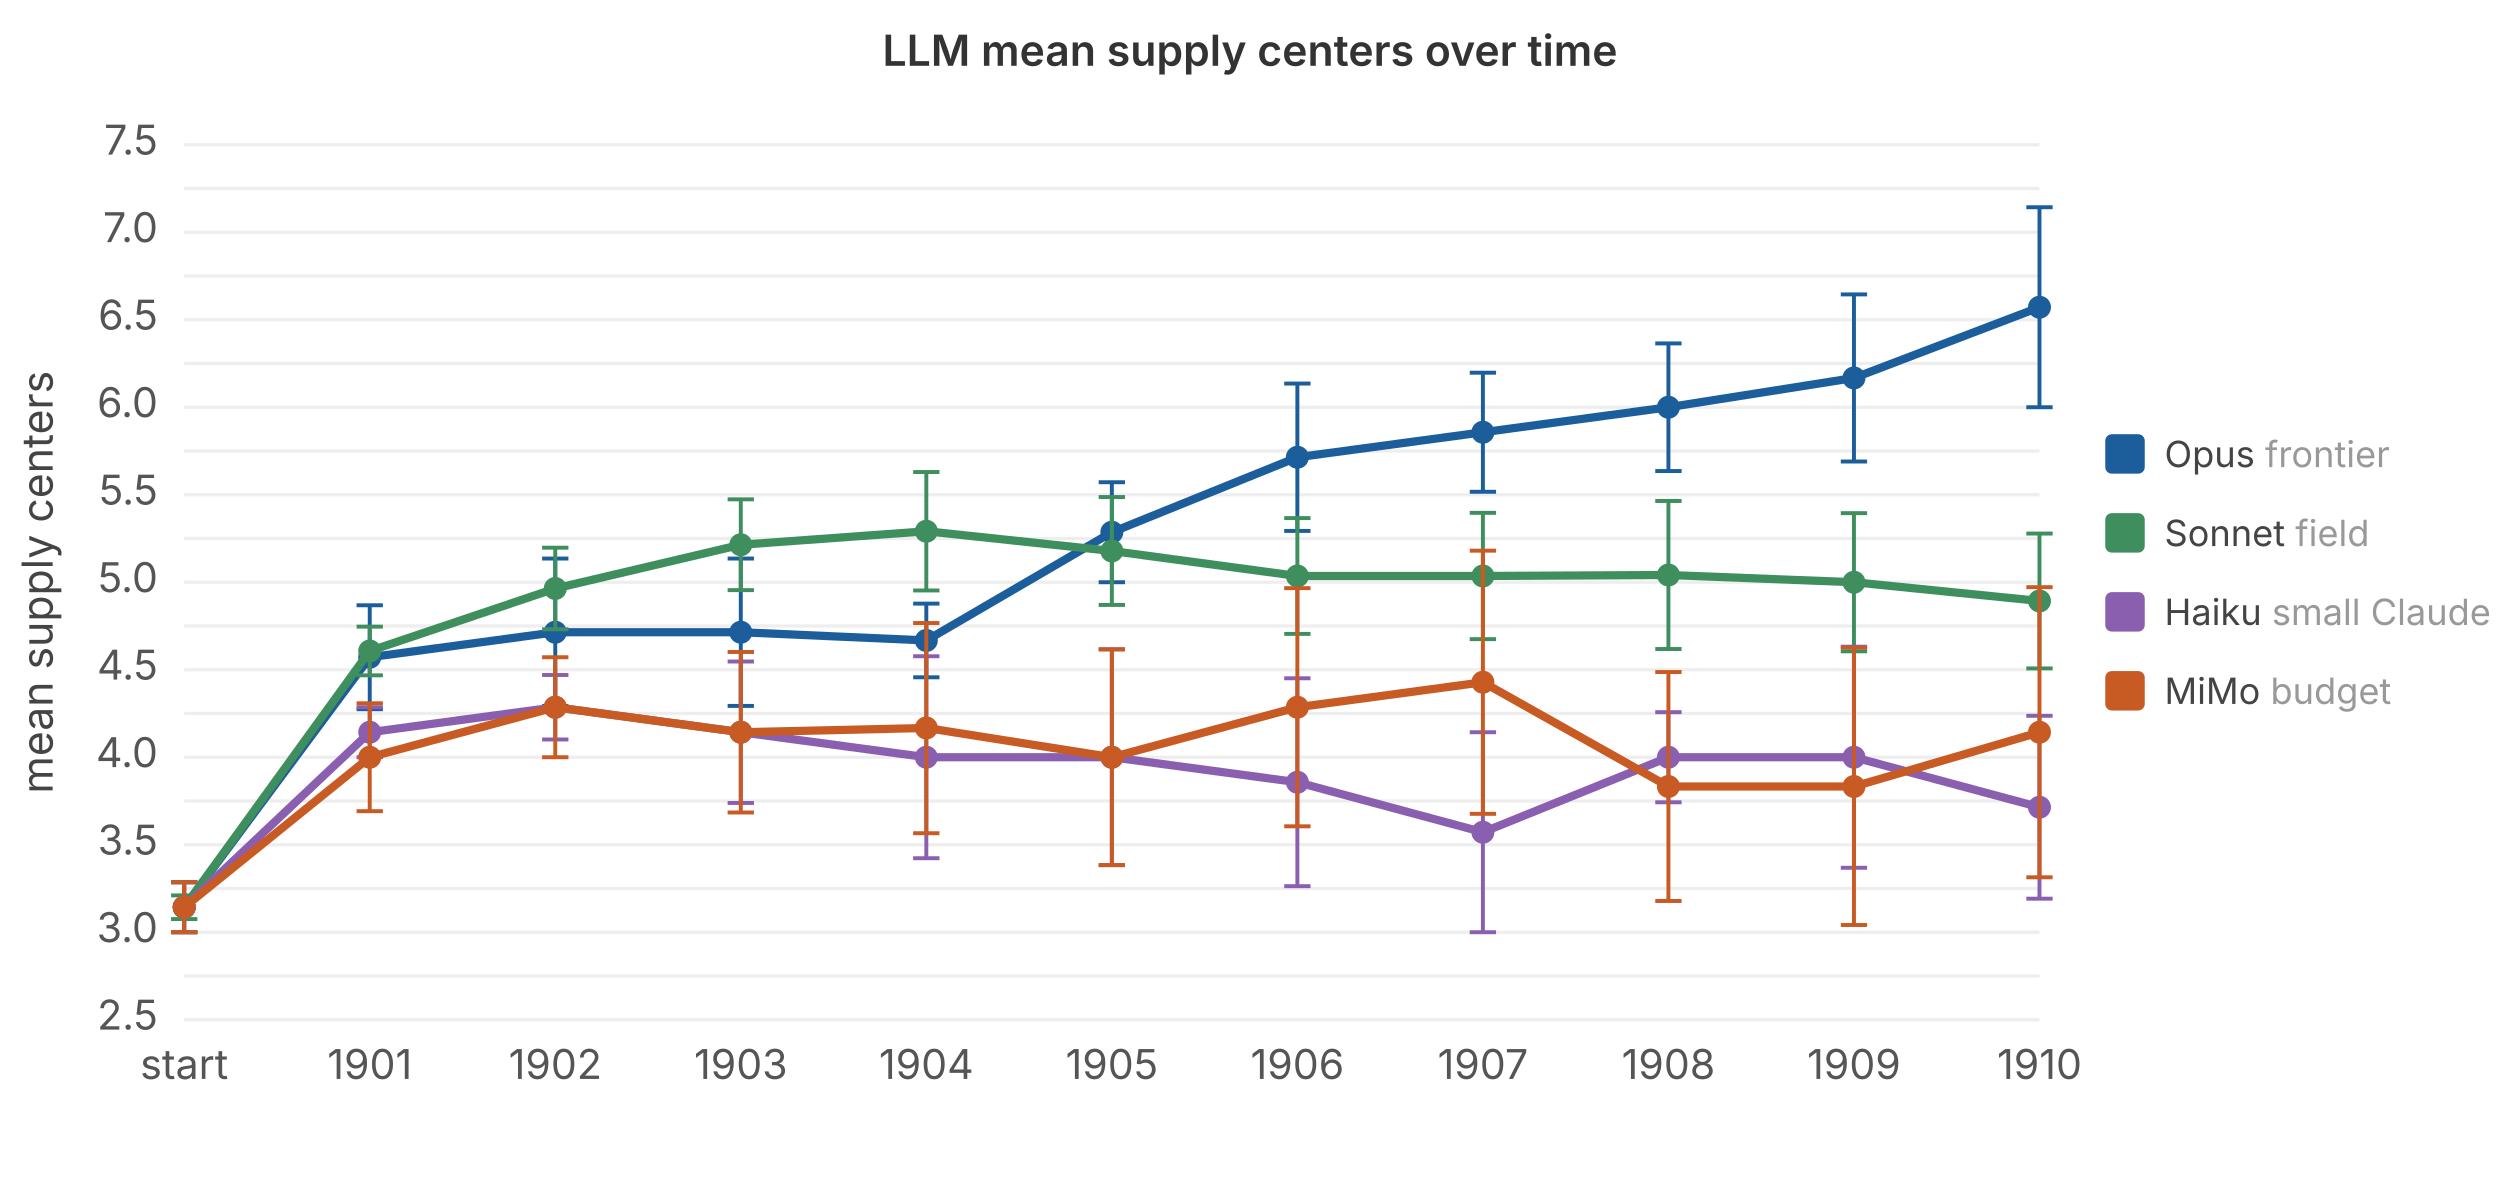
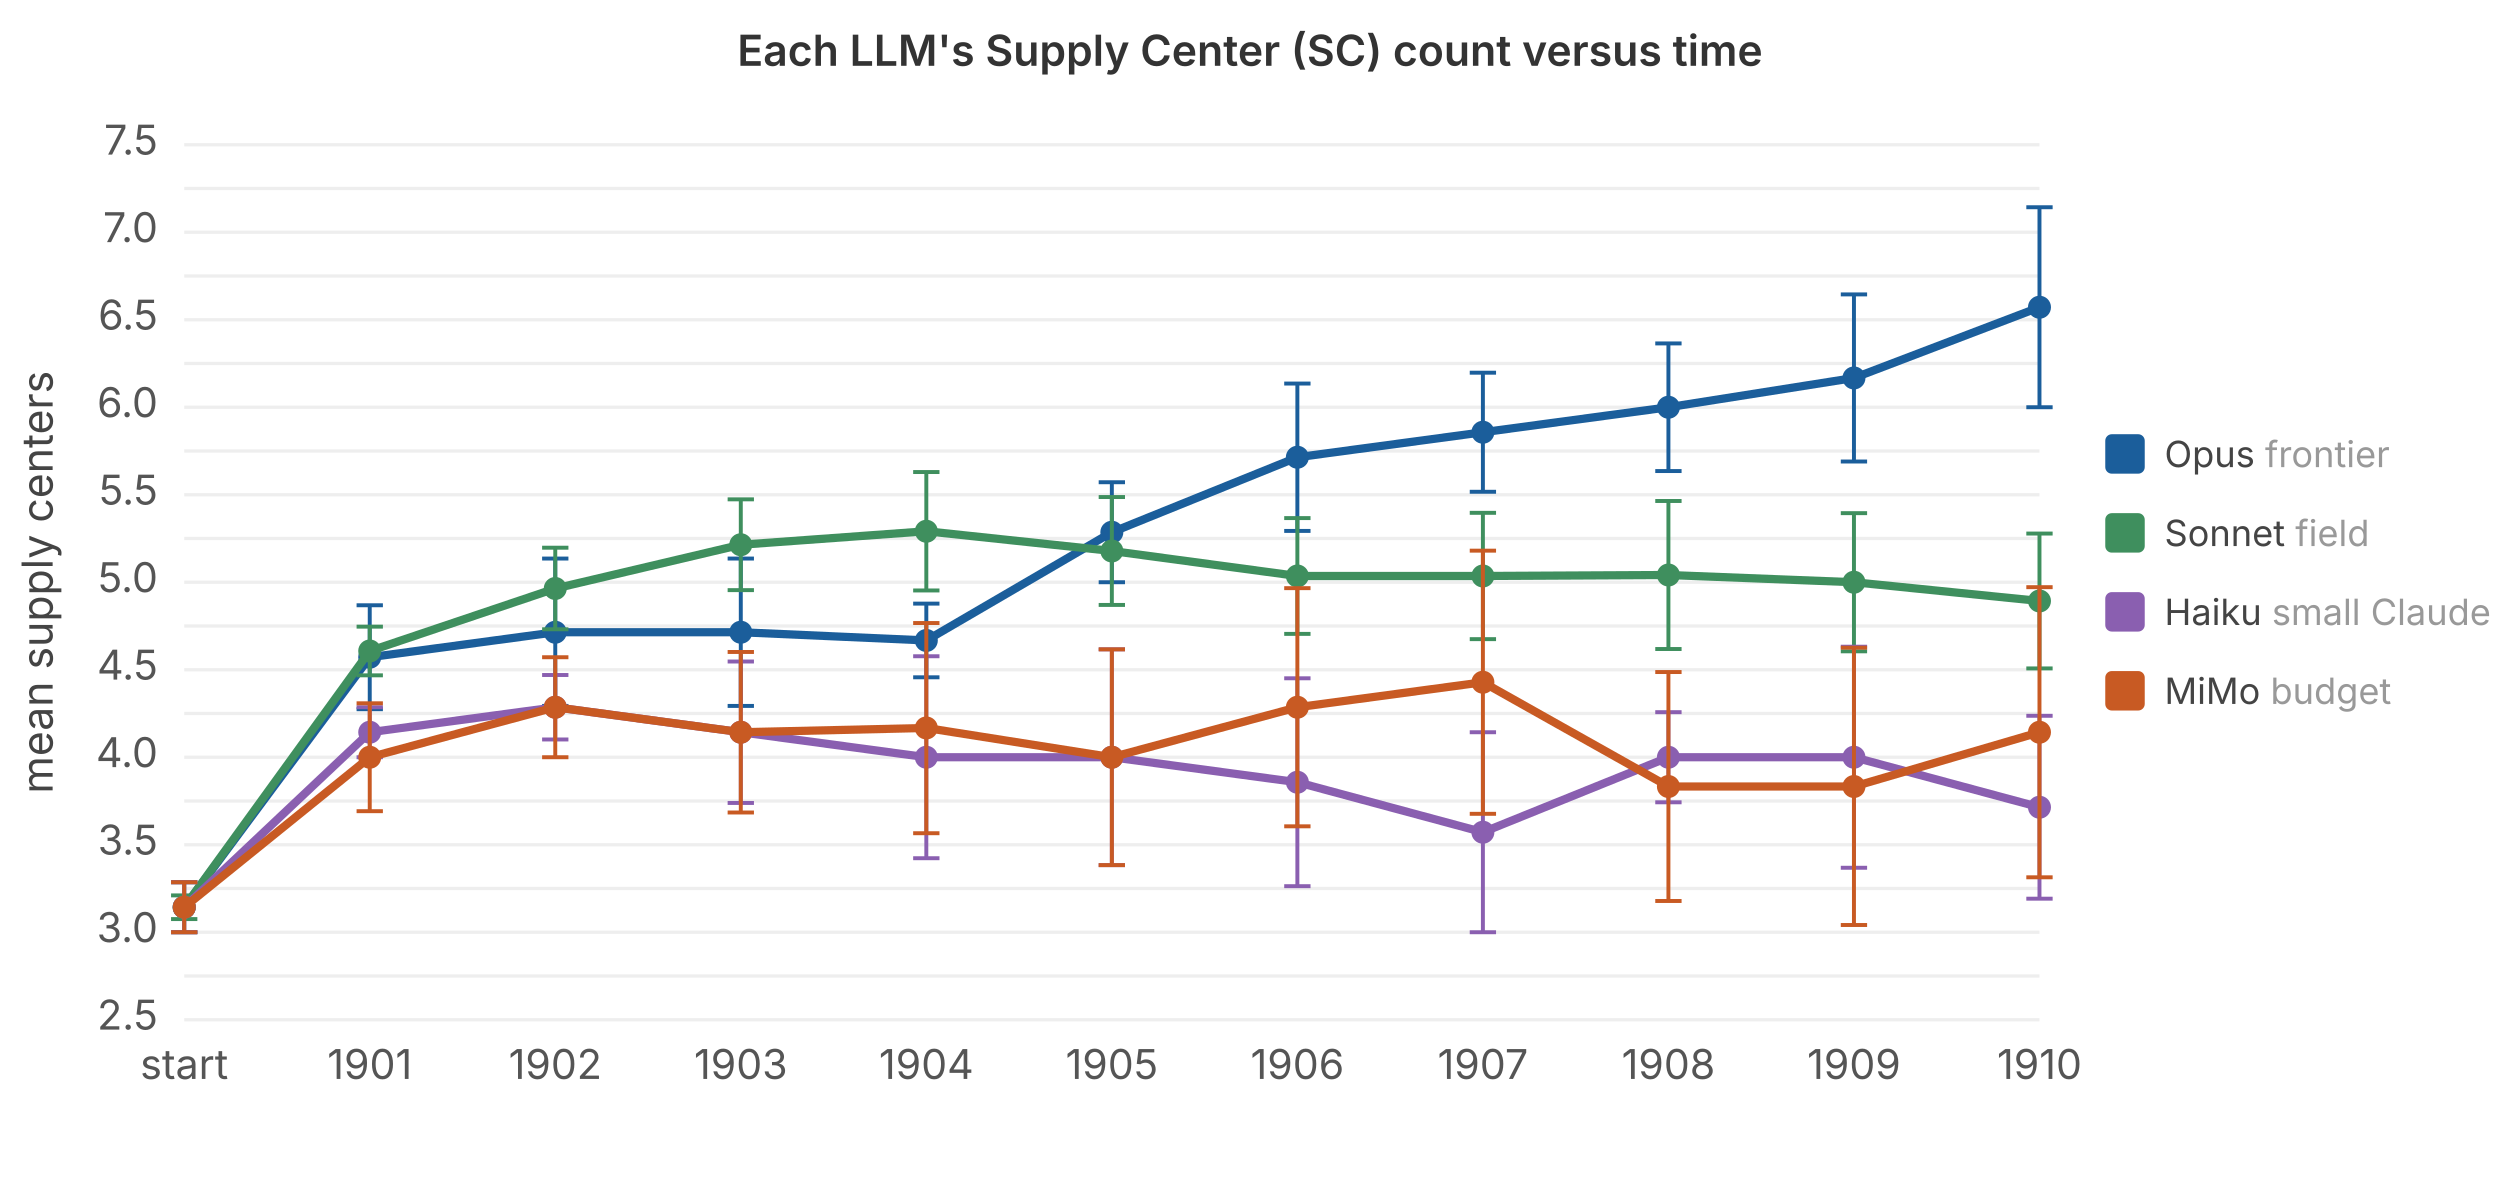
<svg xmlns="http://www.w3.org/2000/svg" viewBox="0 0 760 360" font-family="-apple-system, system-ui, sans-serif" width="760" height="360">
-   <text x="380" y="20" text-anchor="middle" font-size="13" font-weight="600" fill="#333">LLM mean supply centers over time</text>
+   <text x="380" y="20" text-anchor="middle" font-size="13" font-weight="600" fill="#333">Each LLM's Supply Center (SC) count versus time</text>
  <line x1="56" y1="310.0" x2="620" y2="310.0" stroke="#eee" stroke-width="1" />
  <text x="48" y="313.0" text-anchor="end" font-size="12.5" fill="#555">2.5</text>
  <line x1="56" y1="296.7" x2="620" y2="296.7" stroke="#eee" stroke-width="1" />
  <line x1="56" y1="283.4" x2="620" y2="283.4" stroke="#eee" stroke-width="1" />
  <text x="48" y="286.4" text-anchor="end" font-size="12.5" fill="#555">3.0</text>
  <line x1="56" y1="270.1" x2="620" y2="270.1" stroke="#eee" stroke-width="1" />
  <line x1="56" y1="256.8" x2="620" y2="256.8" stroke="#eee" stroke-width="1" />
  <text x="48" y="259.8" text-anchor="end" font-size="12.5" fill="#555">3.5</text>
  <line x1="56" y1="243.5" x2="620" y2="243.5" stroke="#eee" stroke-width="1" />
  <line x1="56" y1="230.2" x2="620" y2="230.2" stroke="#eee" stroke-width="1" />
  <text x="48" y="233.2" text-anchor="end" font-size="12.5" fill="#555">4.0</text>
  <line x1="56" y1="216.9" x2="620" y2="216.9" stroke="#eee" stroke-width="1" />
  <line x1="56" y1="203.6" x2="620" y2="203.6" stroke="#eee" stroke-width="1" />
  <text x="48" y="206.6" text-anchor="end" font-size="12.5" fill="#555">4.5</text>
  <line x1="56" y1="190.3" x2="620" y2="190.3" stroke="#eee" stroke-width="1" />
  <line x1="56" y1="177.0" x2="620" y2="177.0" stroke="#eee" stroke-width="1" />
  <text x="48" y="180.0" text-anchor="end" font-size="12.5" fill="#555">5.0</text>
  <line x1="56" y1="163.7" x2="620" y2="163.7" stroke="#eee" stroke-width="1" />
  <line x1="56" y1="150.4" x2="620" y2="150.4" stroke="#eee" stroke-width="1" />
  <text x="48" y="153.4" text-anchor="end" font-size="12.5" fill="#555">5.5</text>
  <line x1="56" y1="137.1" x2="620" y2="137.1" stroke="#eee" stroke-width="1" />
  <line x1="56" y1="123.8" x2="620" y2="123.8" stroke="#eee" stroke-width="1" />
  <text x="48" y="126.8" text-anchor="end" font-size="12.5" fill="#555">6.0</text>
  <line x1="56" y1="110.5" x2="620" y2="110.5" stroke="#eee" stroke-width="1" />
  <line x1="56" y1="97.2" x2="620" y2="97.2" stroke="#eee" stroke-width="1" />
  <text x="48" y="100.2" text-anchor="end" font-size="12.5" fill="#555">6.5</text>
  <line x1="56" y1="83.9" x2="620" y2="83.9" stroke="#eee" stroke-width="1" />
  <line x1="56" y1="70.6" x2="620" y2="70.6" stroke="#eee" stroke-width="1" />
  <text x="48" y="73.6" text-anchor="end" font-size="12.5" fill="#555">7.0</text>
  <line x1="56" y1="57.3" x2="620" y2="57.3" stroke="#eee" stroke-width="1" />
  <line x1="56" y1="44.0" x2="620" y2="44.0" stroke="#eee" stroke-width="1" />
  <text x="48" y="47.0" text-anchor="end" font-size="12.5" fill="#555">7.5</text>
  <text x="56.0" y="328" text-anchor="middle" font-size="12.5" fill="#555">start</text>
  <text x="112.4" y="328" text-anchor="middle" font-size="12.5" fill="#555">1901</text>
  <text x="168.8" y="328" text-anchor="middle" font-size="12.5" fill="#555">1902</text>
  <text x="225.2" y="328" text-anchor="middle" font-size="12.5" fill="#555">1903</text>
  <text x="281.6" y="328" text-anchor="middle" font-size="12.5" fill="#555">1904</text>
  <text x="338.0" y="328" text-anchor="middle" font-size="12.5" fill="#555">1905</text>
  <text x="394.4" y="328" text-anchor="middle" font-size="12.5" fill="#555">1906</text>
  <text x="450.8" y="328" text-anchor="middle" font-size="12.5" fill="#555">1907</text>
  <text x="507.2" y="328" text-anchor="middle" font-size="12.5" fill="#555">1908</text>
  <text x="563.6" y="328" text-anchor="middle" font-size="12.5" fill="#555">1909</text>
  <text x="620.0" y="328" text-anchor="middle" font-size="12.5" fill="#555">1910</text>
  <text x="16" y="177" font-size="13" fill="#444" transform="rotate(-90 16 177)" text-anchor="middle">mean supply centers</text>
  <path d="M 56.0 275.8 L 112.4 199.8 L 168.8 192.2 L 225.2 192.2 L 281.6 194.7 L 338.0 161.8 L 394.4 139.0 L 450.8 131.4 L 507.2 123.8 L 563.6 114.9 L 620.0 93.4" fill="none" stroke="#1b5e9b" stroke-width="2.5" />
  <line x1="56.0" y1="268.2" x2="56.0" y2="283.4" stroke="#1b5e9b" stroke-width="1.2" />
  <line x1="52.0" y1="268.2" x2="60.0" y2="268.2" stroke="#1b5e9b" stroke-width="1.2" />
  <line x1="52.0" y1="283.4" x2="60.0" y2="283.4" stroke="#1b5e9b" stroke-width="1.2" />
  <circle cx="56.0" cy="275.8" r="3.5" fill="#1b5e9b" />
  <line x1="112.4" y1="184.0" x2="112.4" y2="215.6" stroke="#1b5e9b" stroke-width="1.2" />
  <line x1="108.4" y1="184.0" x2="116.4" y2="184.0" stroke="#1b5e9b" stroke-width="1.2" />
  <line x1="108.4" y1="215.6" x2="116.4" y2="215.6" stroke="#1b5e9b" stroke-width="1.2" />
  <circle cx="112.4" cy="199.8" r="3.5" fill="#1b5e9b" />
  <line x1="168.8" y1="169.8" x2="168.8" y2="214.6" stroke="#1b5e9b" stroke-width="1.2" />
  <line x1="164.8" y1="169.8" x2="172.8" y2="169.8" stroke="#1b5e9b" stroke-width="1.2" />
  <line x1="164.8" y1="214.6" x2="172.8" y2="214.6" stroke="#1b5e9b" stroke-width="1.2" />
  <circle cx="168.8" cy="192.2" r="3.5" fill="#1b5e9b" />
  <line x1="225.2" y1="169.8" x2="225.2" y2="214.6" stroke="#1b5e9b" stroke-width="1.2" />
  <line x1="221.2" y1="169.8" x2="229.2" y2="169.8" stroke="#1b5e9b" stroke-width="1.2" />
  <line x1="221.2" y1="214.6" x2="229.2" y2="214.6" stroke="#1b5e9b" stroke-width="1.2" />
  <circle cx="225.2" cy="192.2" r="3.5" fill="#1b5e9b" />
  <line x1="281.6" y1="183.5" x2="281.6" y2="205.9" stroke="#1b5e9b" stroke-width="1.2" />
  <line x1="277.6" y1="183.5" x2="285.6" y2="183.5" stroke="#1b5e9b" stroke-width="1.2" />
  <line x1="277.6" y1="205.9" x2="285.6" y2="205.9" stroke="#1b5e9b" stroke-width="1.2" />
  <circle cx="281.6" cy="194.7" r="3.5" fill="#1b5e9b" />
  <line x1="338.0" y1="146.6" x2="338.0" y2="177.0" stroke="#1b5e9b" stroke-width="1.2" />
  <line x1="334.0" y1="146.6" x2="342.0" y2="146.6" stroke="#1b5e9b" stroke-width="1.2" />
  <line x1="334.0" y1="177.0" x2="342.0" y2="177.0" stroke="#1b5e9b" stroke-width="1.2" />
  <circle cx="338.0" cy="161.8" r="3.5" fill="#1b5e9b" />
  <line x1="394.4" y1="116.6" x2="394.4" y2="161.4" stroke="#1b5e9b" stroke-width="1.2" />
  <line x1="390.4" y1="116.6" x2="398.4" y2="116.6" stroke="#1b5e9b" stroke-width="1.2" />
  <line x1="390.4" y1="161.4" x2="398.4" y2="161.4" stroke="#1b5e9b" stroke-width="1.2" />
  <circle cx="394.4" cy="139.0" r="3.5" fill="#1b5e9b" />
  <line x1="450.8" y1="113.3" x2="450.8" y2="149.5" stroke="#1b5e9b" stroke-width="1.2" />
  <line x1="446.8" y1="113.3" x2="454.8" y2="113.3" stroke="#1b5e9b" stroke-width="1.2" />
  <line x1="446.8" y1="149.5" x2="454.8" y2="149.5" stroke="#1b5e9b" stroke-width="1.2" />
  <circle cx="450.8" cy="131.4" r="3.5" fill="#1b5e9b" />
  <line x1="507.2" y1="104.4" x2="507.2" y2="143.2" stroke="#1b5e9b" stroke-width="1.2" />
  <line x1="503.2" y1="104.4" x2="511.2" y2="104.4" stroke="#1b5e9b" stroke-width="1.2" />
  <line x1="503.2" y1="143.2" x2="511.2" y2="143.2" stroke="#1b5e9b" stroke-width="1.2" />
  <circle cx="507.2" cy="123.8" r="3.5" fill="#1b5e9b" />
  <line x1="563.6" y1="89.5" x2="563.6" y2="140.3" stroke="#1b5e9b" stroke-width="1.2" />
  <line x1="559.6" y1="89.5" x2="567.6" y2="89.5" stroke="#1b5e9b" stroke-width="1.2" />
  <line x1="559.6" y1="140.3" x2="567.6" y2="140.3" stroke="#1b5e9b" stroke-width="1.2" />
  <circle cx="563.6" cy="114.9" r="3.5" fill="#1b5e9b" />
  <line x1="620.0" y1="63.0" x2="620.0" y2="123.8" stroke="#1b5e9b" stroke-width="1.2" />
  <line x1="616.0" y1="63.0" x2="624.0" y2="63.0" stroke="#1b5e9b" stroke-width="1.2" />
  <line x1="616.0" y1="123.8" x2="624.0" y2="123.8" stroke="#1b5e9b" stroke-width="1.2" />
  <circle cx="620.0" cy="93.4" r="3.5" fill="#1b5e9b" />
  <path d="M 56.0 275.8 L 112.4 197.9 L 168.8 178.9 L 225.2 165.6 L 281.6 161.5 L 338.0 167.5 L 394.4 175.1 L 450.8 175.1 L 507.2 174.8 L 563.6 177.0 L 620.0 182.7" fill="none" stroke="#3f8f5e" stroke-width="2.5" />
  <line x1="56.0" y1="272.2" x2="56.0" y2="279.4" stroke="#3f8f5e" stroke-width="1.2" />
  <line x1="52.0" y1="272.2" x2="60.0" y2="272.2" stroke="#3f8f5e" stroke-width="1.2" />
  <line x1="52.0" y1="279.4" x2="60.0" y2="279.4" stroke="#3f8f5e" stroke-width="1.2" />
  <circle cx="56.0" cy="275.8" r="3.5" fill="#3f8f5e" />
  <line x1="112.4" y1="190.5" x2="112.4" y2="205.3" stroke="#3f8f5e" stroke-width="1.2" />
  <line x1="108.4" y1="190.5" x2="116.4" y2="190.5" stroke="#3f8f5e" stroke-width="1.2" />
  <line x1="108.4" y1="205.3" x2="116.4" y2="205.3" stroke="#3f8f5e" stroke-width="1.2" />
  <circle cx="112.4" cy="197.9" r="3.5" fill="#3f8f5e" />
  <line x1="168.8" y1="166.5" x2="168.8" y2="191.3" stroke="#3f8f5e" stroke-width="1.2" />
  <line x1="164.8" y1="166.5" x2="172.8" y2="166.5" stroke="#3f8f5e" stroke-width="1.2" />
  <line x1="164.8" y1="191.3" x2="172.8" y2="191.3" stroke="#3f8f5e" stroke-width="1.2" />
  <circle cx="168.8" cy="178.9" r="3.5" fill="#3f8f5e" />
  <line x1="225.2" y1="151.8" x2="225.2" y2="179.4" stroke="#3f8f5e" stroke-width="1.2" />
  <line x1="221.2" y1="151.8" x2="229.2" y2="151.8" stroke="#3f8f5e" stroke-width="1.2" />
  <line x1="221.2" y1="179.4" x2="229.2" y2="179.4" stroke="#3f8f5e" stroke-width="1.2" />
  <circle cx="225.2" cy="165.6" r="3.5" fill="#3f8f5e" />
  <line x1="281.6" y1="143.5" x2="281.6" y2="179.5" stroke="#3f8f5e" stroke-width="1.2" />
  <line x1="277.6" y1="143.5" x2="285.6" y2="143.5" stroke="#3f8f5e" stroke-width="1.2" />
  <line x1="277.6" y1="179.5" x2="285.6" y2="179.5" stroke="#3f8f5e" stroke-width="1.2" />
  <circle cx="281.6" cy="161.5" r="3.5" fill="#3f8f5e" />
  <line x1="338.0" y1="151.1" x2="338.0" y2="183.9" stroke="#3f8f5e" stroke-width="1.2" />
  <line x1="334.0" y1="151.1" x2="342.0" y2="151.1" stroke="#3f8f5e" stroke-width="1.2" />
  <line x1="334.0" y1="183.9" x2="342.0" y2="183.9" stroke="#3f8f5e" stroke-width="1.2" />
  <circle cx="338.0" cy="167.5" r="3.5" fill="#3f8f5e" />
  <line x1="394.4" y1="157.5" x2="394.4" y2="192.7" stroke="#3f8f5e" stroke-width="1.2" />
  <line x1="390.4" y1="157.5" x2="398.4" y2="157.5" stroke="#3f8f5e" stroke-width="1.2" />
  <line x1="390.4" y1="192.7" x2="398.4" y2="192.7" stroke="#3f8f5e" stroke-width="1.2" />
  <circle cx="394.4" cy="175.1" r="3.5" fill="#3f8f5e" />
  <line x1="450.8" y1="155.9" x2="450.8" y2="194.3" stroke="#3f8f5e" stroke-width="1.2" />
  <line x1="446.8" y1="155.9" x2="454.8" y2="155.9" stroke="#3f8f5e" stroke-width="1.2" />
  <line x1="446.8" y1="194.3" x2="454.8" y2="194.3" stroke="#3f8f5e" stroke-width="1.2" />
  <circle cx="450.8" cy="175.1" r="3.5" fill="#3f8f5e" />
  <line x1="507.2" y1="152.3" x2="507.2" y2="197.3" stroke="#3f8f5e" stroke-width="1.2" />
  <line x1="503.2" y1="152.3" x2="511.2" y2="152.3" stroke="#3f8f5e" stroke-width="1.2" />
  <line x1="503.2" y1="197.3" x2="511.2" y2="197.3" stroke="#3f8f5e" stroke-width="1.2" />
  <circle cx="507.2" cy="174.8" r="3.5" fill="#3f8f5e" />
  <line x1="563.6" y1="156.0" x2="563.6" y2="198.0" stroke="#3f8f5e" stroke-width="1.2" />
  <line x1="559.6" y1="156.0" x2="567.6" y2="156.0" stroke="#3f8f5e" stroke-width="1.2" />
  <line x1="559.6" y1="198.0" x2="567.6" y2="198.0" stroke="#3f8f5e" stroke-width="1.2" />
  <circle cx="563.6" cy="177.0" r="3.5" fill="#3f8f5e" />
  <line x1="620.0" y1="162.2" x2="620.0" y2="203.2" stroke="#3f8f5e" stroke-width="1.2" />
  <line x1="616.0" y1="162.2" x2="624.0" y2="162.2" stroke="#3f8f5e" stroke-width="1.2" />
  <line x1="616.0" y1="203.2" x2="624.0" y2="203.2" stroke="#3f8f5e" stroke-width="1.2" />
  <circle cx="620.0" cy="182.7" r="3.5" fill="#3f8f5e" />
  <path d="M 56.0 275.8 L 112.4 222.6 L 168.8 215.0 L 225.2 222.6 L 281.6 230.2 L 338.0 230.2 L 394.4 237.8 L 450.8 253.0 L 507.2 230.2 L 563.6 230.2 L 620.0 245.4" fill="none" stroke="#8a5fb0" stroke-width="2.5" />
  <line x1="56.0" y1="268.2" x2="56.0" y2="283.4" stroke="#8a5fb0" stroke-width="1.2" />
  <line x1="52.0" y1="268.2" x2="60.0" y2="268.2" stroke="#8a5fb0" stroke-width="1.2" />
  <line x1="52.0" y1="283.4" x2="60.0" y2="283.4" stroke="#8a5fb0" stroke-width="1.2" />
  <circle cx="56.0" cy="275.8" r="3.5" fill="#8a5fb0" />
  <line x1="112.4" y1="215.0" x2="112.4" y2="230.2" stroke="#8a5fb0" stroke-width="1.2" />
  <line x1="108.4" y1="215.0" x2="116.4" y2="215.0" stroke="#8a5fb0" stroke-width="1.2" />
  <line x1="108.4" y1="230.2" x2="116.4" y2="230.2" stroke="#8a5fb0" stroke-width="1.2" />
  <circle cx="112.4" cy="222.6" r="3.5" fill="#8a5fb0" />
  <line x1="168.8" y1="205.2" x2="168.8" y2="224.8" stroke="#8a5fb0" stroke-width="1.2" />
  <line x1="164.8" y1="205.2" x2="172.8" y2="205.2" stroke="#8a5fb0" stroke-width="1.2" />
  <line x1="164.8" y1="224.8" x2="172.8" y2="224.8" stroke="#8a5fb0" stroke-width="1.2" />
  <circle cx="168.8" cy="215.0" r="3.5" fill="#8a5fb0" />
  <line x1="225.2" y1="201.1" x2="225.2" y2="244.1" stroke="#8a5fb0" stroke-width="1.2" />
  <line x1="221.2" y1="201.1" x2="229.2" y2="201.1" stroke="#8a5fb0" stroke-width="1.2" />
  <line x1="221.2" y1="244.1" x2="229.2" y2="244.1" stroke="#8a5fb0" stroke-width="1.2" />
  <circle cx="225.2" cy="222.6" r="3.5" fill="#8a5fb0" />
  <line x1="281.6" y1="199.5" x2="281.6" y2="260.9" stroke="#8a5fb0" stroke-width="1.2" />
  <line x1="277.6" y1="199.5" x2="285.6" y2="199.5" stroke="#8a5fb0" stroke-width="1.2" />
  <line x1="277.6" y1="260.9" x2="285.6" y2="260.9" stroke="#8a5fb0" stroke-width="1.2" />
  <circle cx="281.6" cy="230.2" r="3.5" fill="#8a5fb0" />
  <line x1="338.0" y1="197.4" x2="338.0" y2="263.0" stroke="#8a5fb0" stroke-width="1.2" />
  <line x1="334.0" y1="197.4" x2="342.0" y2="197.4" stroke="#8a5fb0" stroke-width="1.2" />
  <line x1="334.0" y1="263.0" x2="342.0" y2="263.0" stroke="#8a5fb0" stroke-width="1.2" />
  <circle cx="338.0" cy="230.2" r="3.5" fill="#8a5fb0" />
  <line x1="394.4" y1="206.2" x2="394.4" y2="269.4" stroke="#8a5fb0" stroke-width="1.2" />
  <line x1="390.4" y1="206.2" x2="398.4" y2="206.2" stroke="#8a5fb0" stroke-width="1.2" />
  <line x1="390.4" y1="269.4" x2="398.4" y2="269.4" stroke="#8a5fb0" stroke-width="1.2" />
  <circle cx="394.4" cy="237.8" r="3.5" fill="#8a5fb0" />
  <line x1="450.8" y1="222.6" x2="450.8" y2="283.4" stroke="#8a5fb0" stroke-width="1.2" />
  <line x1="446.8" y1="222.6" x2="454.8" y2="222.6" stroke="#8a5fb0" stroke-width="1.2" />
  <line x1="446.8" y1="283.4" x2="454.8" y2="283.4" stroke="#8a5fb0" stroke-width="1.2" />
  <circle cx="450.8" cy="253.0" r="3.5" fill="#8a5fb0" />
  <line x1="507.2" y1="216.5" x2="507.2" y2="243.9" stroke="#8a5fb0" stroke-width="1.2" />
  <line x1="503.2" y1="216.5" x2="511.2" y2="216.5" stroke="#8a5fb0" stroke-width="1.2" />
  <line x1="503.2" y1="243.9" x2="511.2" y2="243.9" stroke="#8a5fb0" stroke-width="1.2" />
  <circle cx="507.2" cy="230.2" r="3.5" fill="#8a5fb0" />
  <line x1="563.6" y1="196.6" x2="563.6" y2="263.8" stroke="#8a5fb0" stroke-width="1.2" />
  <line x1="559.6" y1="196.6" x2="567.6" y2="196.6" stroke="#8a5fb0" stroke-width="1.2" />
  <line x1="559.6" y1="263.8" x2="567.6" y2="263.8" stroke="#8a5fb0" stroke-width="1.2" />
  <circle cx="563.6" cy="230.2" r="3.5" fill="#8a5fb0" />
  <line x1="620.0" y1="217.6" x2="620.0" y2="273.2" stroke="#8a5fb0" stroke-width="1.2" />
  <line x1="616.0" y1="217.6" x2="624.0" y2="217.6" stroke="#8a5fb0" stroke-width="1.2" />
  <line x1="616.0" y1="273.2" x2="624.0" y2="273.2" stroke="#8a5fb0" stroke-width="1.2" />
  <circle cx="620.0" cy="245.4" r="3.5" fill="#8a5fb0" />
  <path d="M 56.0 275.8 L 112.4 230.2 L 168.8 215.0 L 225.2 222.6 L 281.6 221.3 L 338.0 230.2 L 394.4 215.0 L 450.8 207.4 L 507.2 239.1 L 563.6 239.1 L 620.0 222.6" fill="none" stroke="#c85a23" stroke-width="2.5" />
  <line x1="56.0" y1="268.2" x2="56.0" y2="283.4" stroke="#c85a23" stroke-width="1.2" />
  <line x1="52.0" y1="268.2" x2="60.0" y2="268.2" stroke="#c85a23" stroke-width="1.2" />
  <line x1="52.0" y1="283.4" x2="60.0" y2="283.4" stroke="#c85a23" stroke-width="1.2" />
  <circle cx="56.0" cy="275.8" r="3.5" fill="#c85a23" />
  <line x1="112.4" y1="213.8" x2="112.4" y2="246.6" stroke="#c85a23" stroke-width="1.2" />
  <line x1="108.4" y1="213.8" x2="116.4" y2="213.8" stroke="#c85a23" stroke-width="1.2" />
  <line x1="108.4" y1="246.6" x2="116.4" y2="246.6" stroke="#c85a23" stroke-width="1.2" />
  <circle cx="112.4" cy="230.2" r="3.5" fill="#c85a23" />
  <line x1="168.8" y1="199.8" x2="168.8" y2="230.2" stroke="#c85a23" stroke-width="1.2" />
  <line x1="164.8" y1="199.8" x2="172.8" y2="199.8" stroke="#c85a23" stroke-width="1.2" />
  <line x1="164.8" y1="230.2" x2="172.8" y2="230.2" stroke="#c85a23" stroke-width="1.2" />
  <circle cx="168.8" cy="215.0" r="3.5" fill="#c85a23" />
  <line x1="225.2" y1="198.2" x2="225.2" y2="247.0" stroke="#c85a23" stroke-width="1.2" />
  <line x1="221.2" y1="198.2" x2="229.2" y2="198.2" stroke="#c85a23" stroke-width="1.2" />
  <line x1="221.2" y1="247.0" x2="229.2" y2="247.0" stroke="#c85a23" stroke-width="1.2" />
  <circle cx="225.2" cy="222.6" r="3.5" fill="#c85a23" />
  <line x1="281.6" y1="189.4" x2="281.6" y2="253.3" stroke="#c85a23" stroke-width="1.2" />
  <line x1="277.6" y1="189.4" x2="285.6" y2="189.4" stroke="#c85a23" stroke-width="1.2" />
  <line x1="277.6" y1="253.3" x2="285.6" y2="253.3" stroke="#c85a23" stroke-width="1.2" />
  <circle cx="281.6" cy="221.3" r="3.5" fill="#c85a23" />
  <line x1="338.0" y1="197.4" x2="338.0" y2="263.0" stroke="#c85a23" stroke-width="1.2" />
  <line x1="334.0" y1="197.4" x2="342.0" y2="197.4" stroke="#c85a23" stroke-width="1.2" />
  <line x1="334.0" y1="263.0" x2="342.0" y2="263.0" stroke="#c85a23" stroke-width="1.2" />
  <circle cx="338.0" cy="230.2" r="3.5" fill="#c85a23" />
  <line x1="394.4" y1="178.8" x2="394.4" y2="251.2" stroke="#c85a23" stroke-width="1.2" />
  <line x1="390.4" y1="178.8" x2="398.4" y2="178.8" stroke="#c85a23" stroke-width="1.2" />
  <line x1="390.4" y1="251.2" x2="398.4" y2="251.2" stroke="#c85a23" stroke-width="1.2" />
  <circle cx="394.4" cy="215.0" r="3.5" fill="#c85a23" />
  <line x1="450.8" y1="167.4" x2="450.8" y2="247.4" stroke="#c85a23" stroke-width="1.2" />
  <line x1="446.8" y1="167.4" x2="454.8" y2="167.4" stroke="#c85a23" stroke-width="1.2" />
  <line x1="446.8" y1="247.4" x2="454.8" y2="247.4" stroke="#c85a23" stroke-width="1.2" />
  <circle cx="450.8" cy="207.4" r="3.5" fill="#c85a23" />
  <line x1="507.2" y1="204.3" x2="507.2" y2="273.9" stroke="#c85a23" stroke-width="1.2" />
  <line x1="503.2" y1="204.3" x2="511.2" y2="204.3" stroke="#c85a23" stroke-width="1.2" />
  <line x1="503.2" y1="273.9" x2="511.2" y2="273.9" stroke="#c85a23" stroke-width="1.2" />
  <circle cx="507.2" cy="239.1" r="3.5" fill="#c85a23" />
  <line x1="563.6" y1="196.9" x2="563.6" y2="281.2" stroke="#c85a23" stroke-width="1.2" />
  <line x1="559.6" y1="196.9" x2="567.6" y2="196.9" stroke="#c85a23" stroke-width="1.2" />
  <line x1="559.6" y1="281.2" x2="567.6" y2="281.2" stroke="#c85a23" stroke-width="1.2" />
  <circle cx="563.6" cy="239.1" r="3.5" fill="#c85a23" />
  <line x1="620.0" y1="178.5" x2="620.0" y2="266.7" stroke="#c85a23" stroke-width="1.2" />
  <line x1="616.0" y1="178.5" x2="624.0" y2="178.5" stroke="#c85a23" stroke-width="1.2" />
  <line x1="616.0" y1="266.7" x2="624.0" y2="266.7" stroke="#c85a23" stroke-width="1.2" />
  <circle cx="620.0" cy="222.6" r="3.5" fill="#c85a23" />
  <rect x="640" y="132" width="12" height="12" rx="2" fill="#1b5e9b" />
  <text x="658" y="142" font-size="11" fill="#444">Opus <tspan fill="#999">frontier</tspan>
  </text>
  <rect x="640" y="156" width="12" height="12" rx="2" fill="#3f8f5e" />
  <text x="658" y="166" font-size="11" fill="#444">Sonnet <tspan fill="#999">field</tspan>
  </text>
  <rect x="640" y="180" width="12" height="12" rx="2" fill="#8a5fb0" />
  <text x="658" y="190" font-size="11" fill="#444">Haiku <tspan fill="#999">small Claude</tspan>
  </text>
  <rect x="640" y="204" width="12" height="12" rx="2" fill="#c85a23" />
  <text x="658" y="214" font-size="11" fill="#444">MiMo <tspan fill="#999">budget</tspan>
  </text>
</svg>
